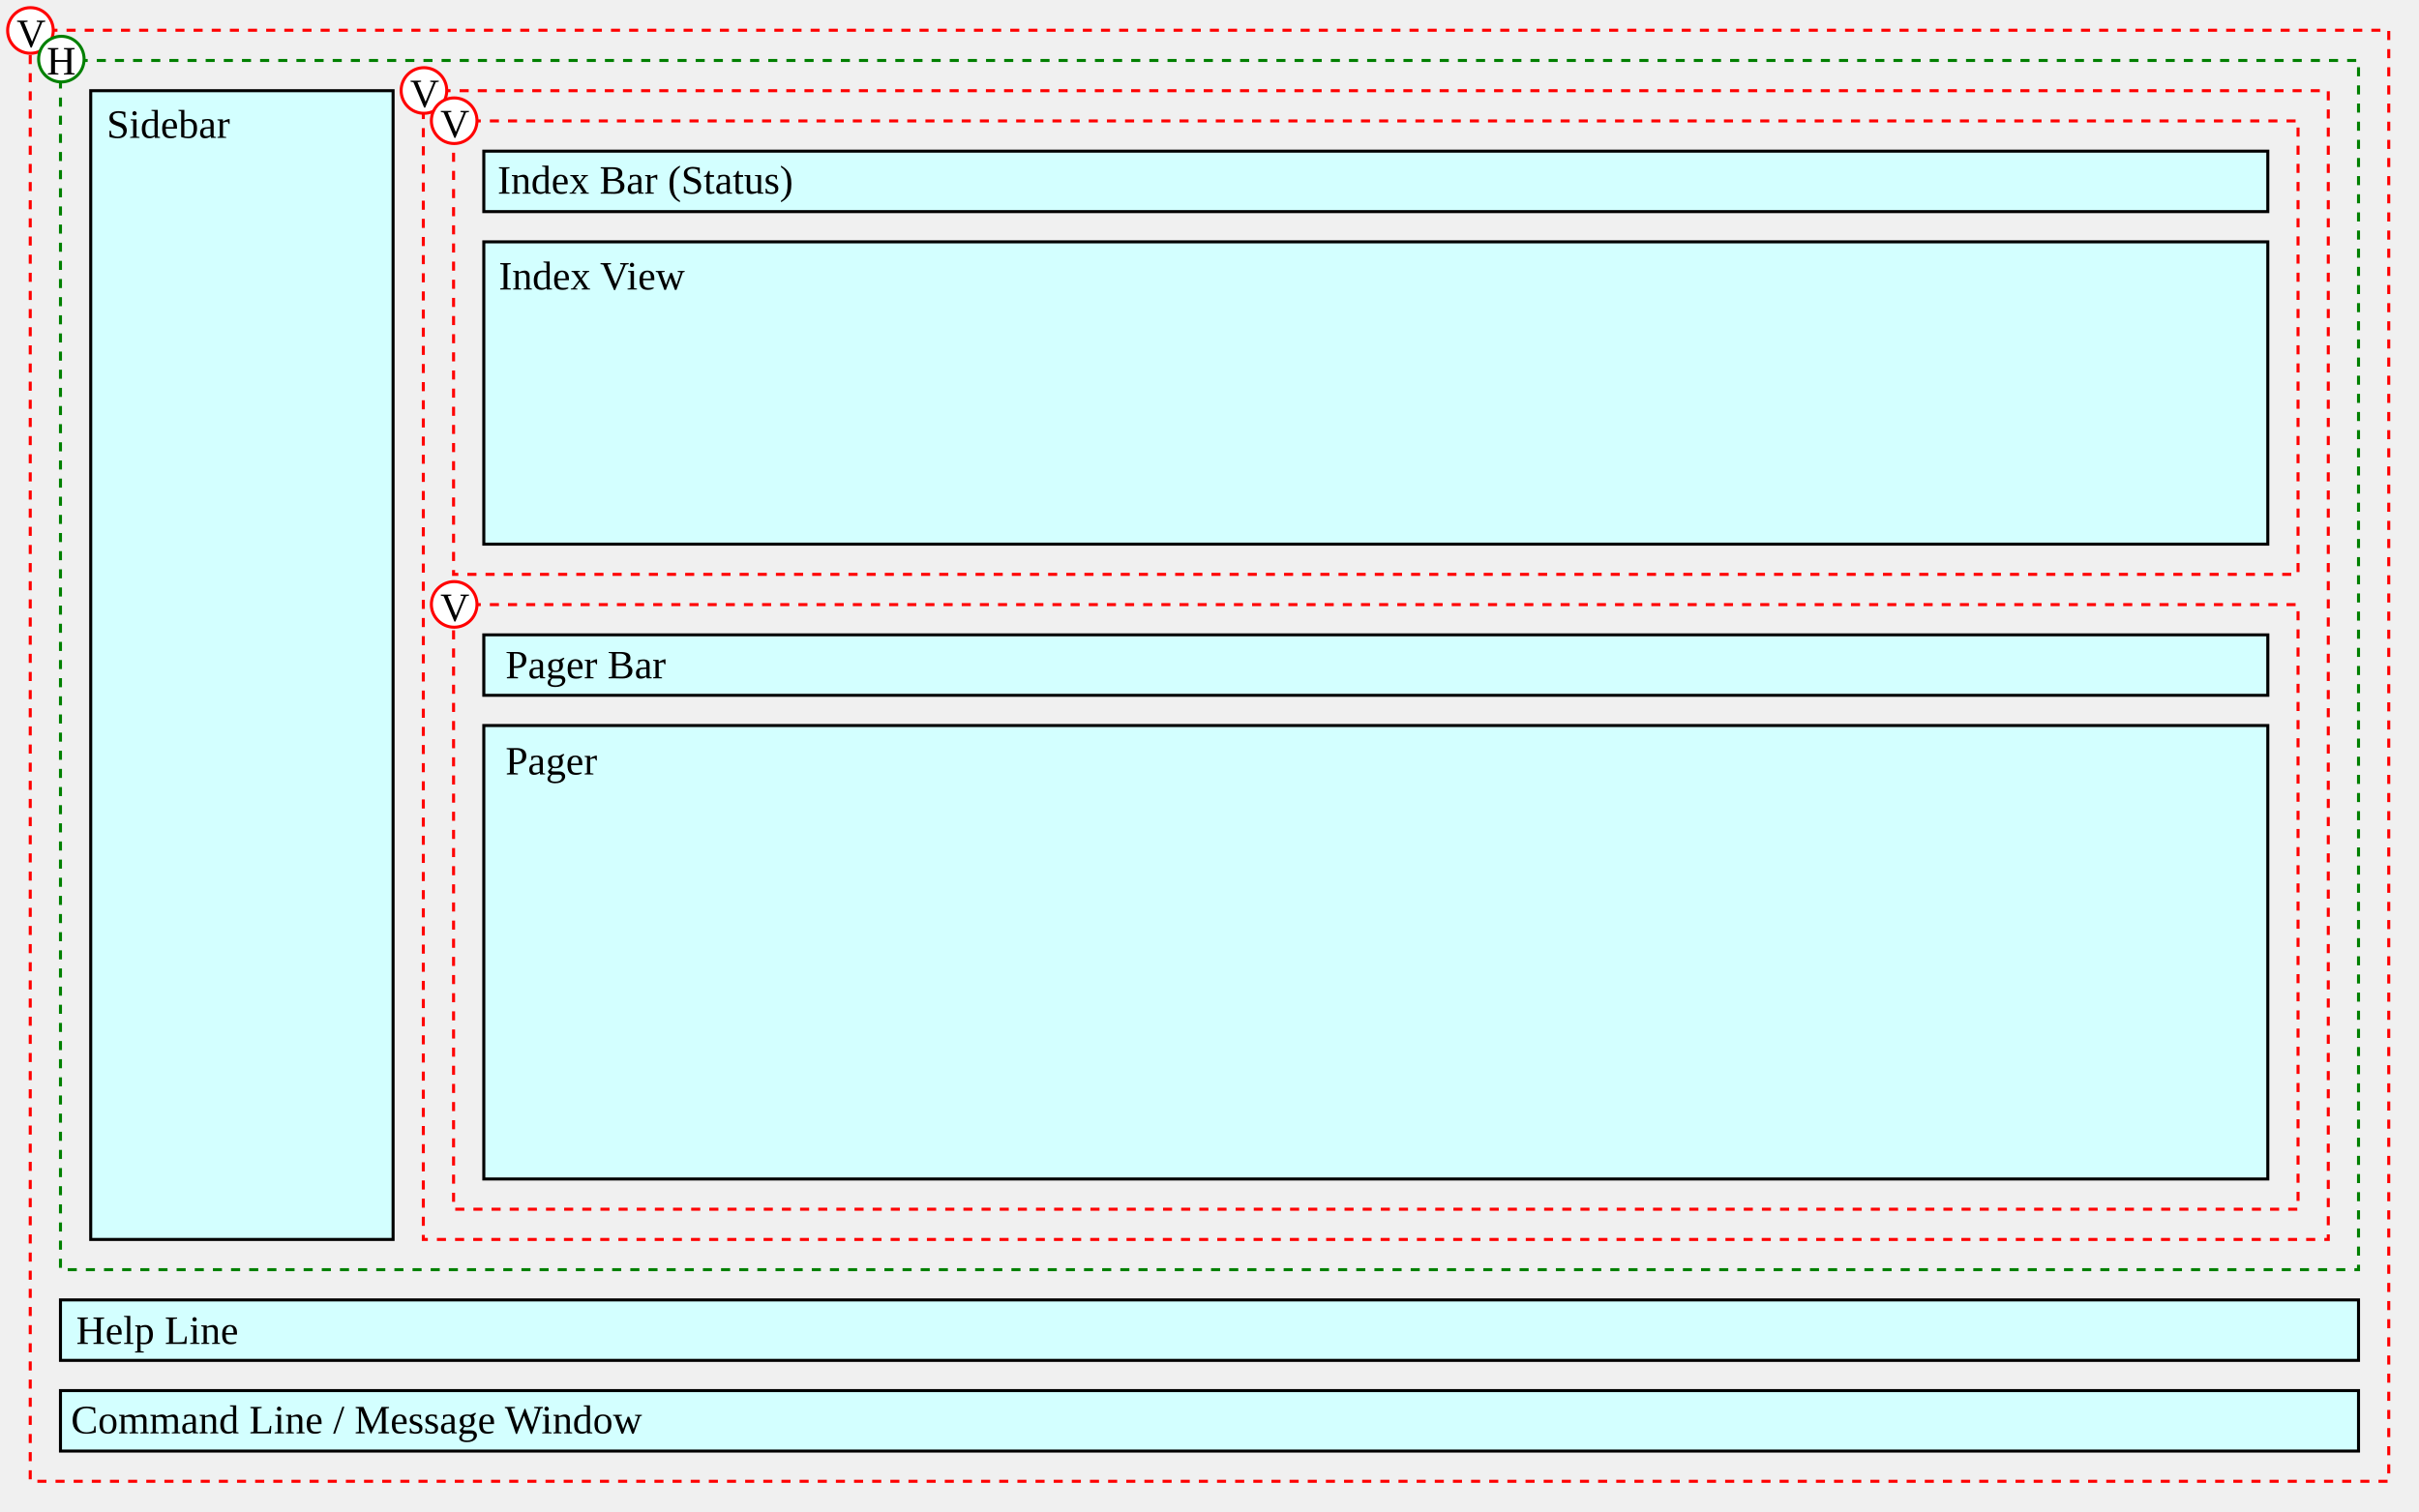
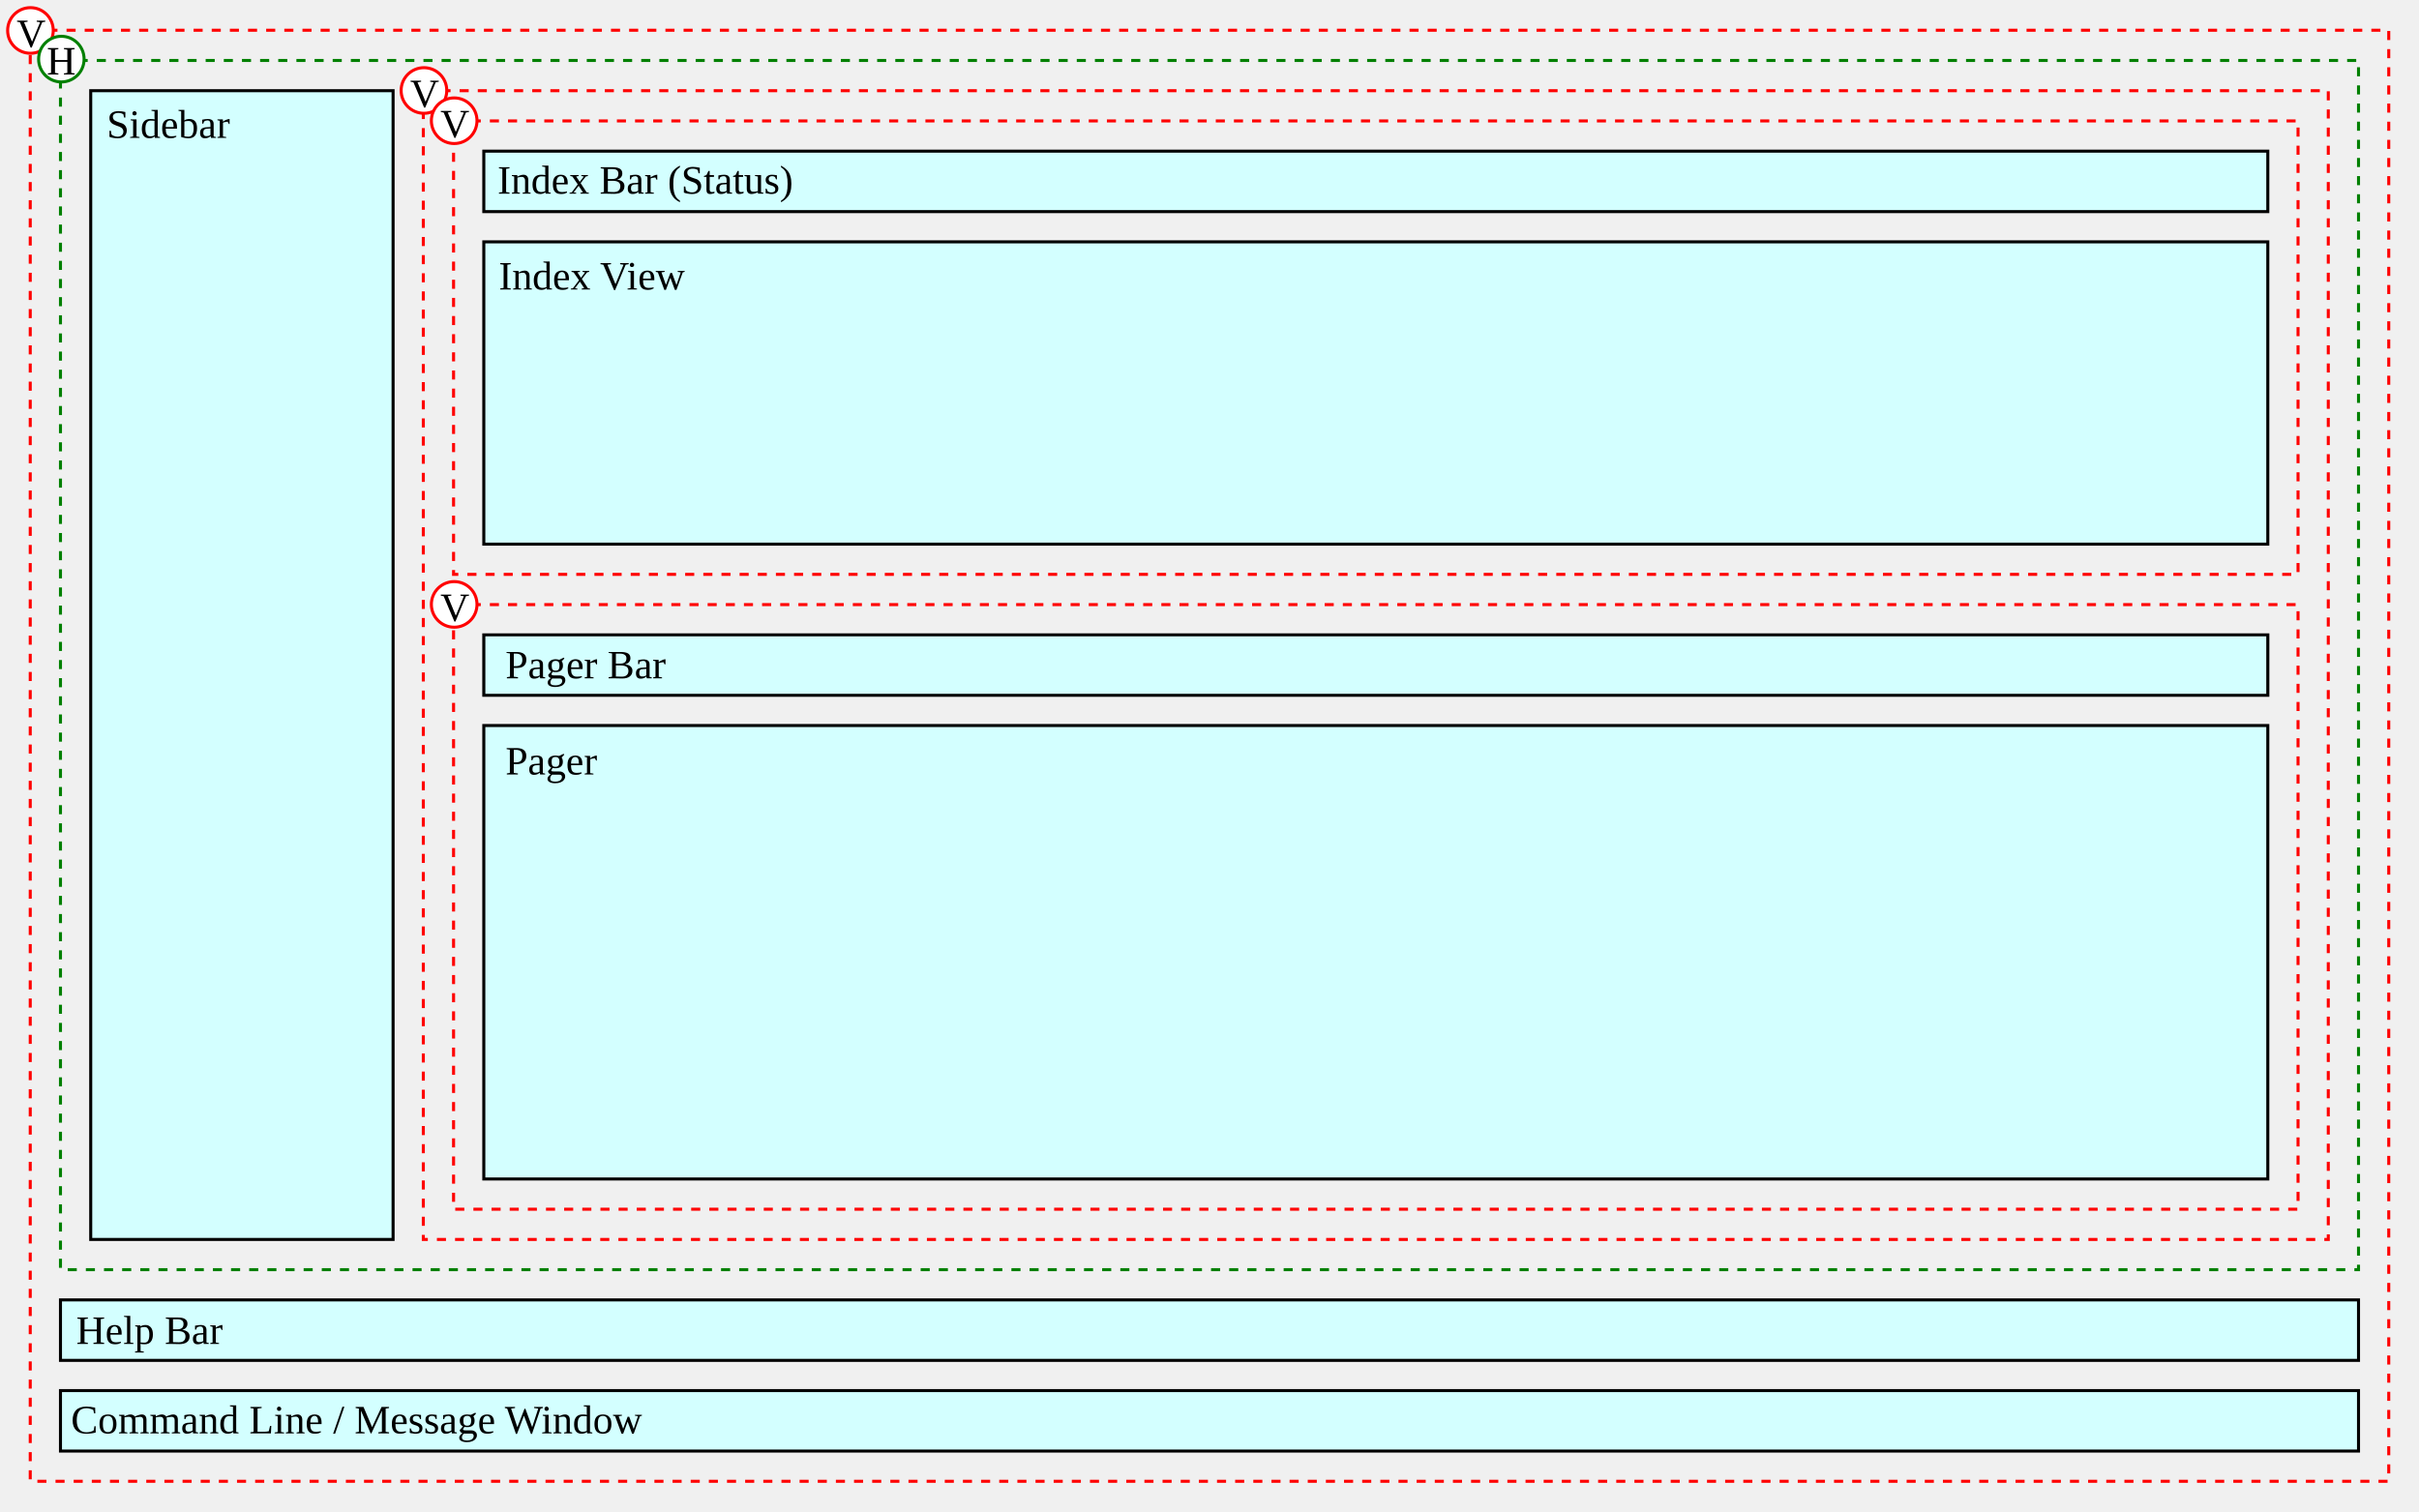
<svg xmlns="http://www.w3.org/2000/svg" width="800" height="500" viewBox="0 0 211.667 132.292" version="1.1" id="svg8">
  <defs id="defs2" />
  <g id="layer1" transform="translate(12.81663,-77.77703)">
    <rect style="fill:none;fill-opacity:1;stroke:#ff0000;stroke-width:0.265;stroke-miterlimit:4;stroke-dasharray:0.794,0.794;stroke-opacity:1;stroke-dashoffset:0" id="rect961" width="206.375" height="127" x="-10.171" y="80.423" />
    <rect style="fill:none;fill-opacity:1;stroke:#008000;stroke-width:0.265;stroke-miterlimit:4;stroke-dasharray:0.794, 0.794;stroke-dashoffset:0;stroke-opacity:1" id="rect961-3" width="201.083" height="105.833" x="-7.525" y="83.069" />
    <rect style="fill:#d3ffff;fill-opacity:1;stroke:#000000;stroke-width:0.265;stroke-miterlimit:4;stroke-dasharray:none;stroke-opacity:1" id="rect4541-7" width="201.083" height="5.292" x="-7.525" y="199.485" />
    <rect style="fill:none;fill-opacity:1;stroke:#ff0000;stroke-width:0.265;stroke-miterlimit:4;stroke-dasharray:0.794, 0.794;stroke-dashoffset:0;stroke-opacity:1" id="rect961-3-3" width="166.688" height="100.542" x="24.225" y="85.715" />
    <g id="g3777" transform="translate(29.10417,84.66666)">
      <g id="g3810" transform="translate(-29.10417,23.81251)">
        <rect style="fill:#d3ffff;fill-opacity:1;stroke:#000000;stroke-width:0.265;stroke-miterlimit:4;stroke-dasharray:none;stroke-opacity:1" id="rect4541" width="201.083" height="5.292" x="-7.525" y="83.069" />
        <text xml:space="preserve" style="font-size:3.528px;line-height:1.25;fill:#000000;fill-opacity:1;stroke:none;stroke-width:0.265;stroke-miterlimit:4;stroke-dasharray:none;stroke-opacity:1" x="-6.158" y="86.922" id="text1732">
-           <tspan id="tspan1730" x="-6.158" y="86.922" style="stroke-width:0.265">Help Line</tspan>
+           <tspan id="tspan1730" x="-6.158" y="86.922" style="stroke-width:0.265">Help Bar</tspan>
        </text>
      </g>
    </g>
    <rect style="fill:#d3ffff;fill-opacity:1;stroke:#000000;stroke-width:0.265;stroke-miterlimit:4;stroke-dasharray:none;stroke-opacity:1" id="rect4541-7-5" width="26.458" height="100.542" x="-4.879" y="85.715" />
    <g id="g3786" transform="translate(-1.4755861e-7,-7.937501)">
      <text id="text1736" y="97.785" x="-3.472" style="font-size:3.528px;line-height:1.25;fill:#000000;fill-opacity:1;stroke:none;stroke-width:0.265;stroke-miterlimit:4;stroke-dasharray:none;stroke-opacity:1" xml:space="preserve">
        <tspan style="stroke-width:0.265" y="97.785" x="-3.472" id="tspan1734">Sidebar</tspan>
      </text>
    </g>
    <rect style="fill:#d3ffff;fill-opacity:1;stroke:#000000;stroke-width:0.265;stroke-miterlimit:4;stroke-dasharray:none;stroke-opacity:1" id="rect4541-5" width="156.104" height="26.458" x="29.517" y="98.944" />
    <text xml:space="preserve" style="font-size:3.528px;line-height:1.25;fill:#000000;fill-opacity:1;stroke:none;stroke-width:0.265;stroke-miterlimit:4;stroke-dasharray:none;stroke-opacity:1" x="30.828" y="103.116" id="text1740">
      <tspan id="tspan1738" x="30.828" y="103.116" style="stroke-width:0.265">Index View</tspan>
    </text>
    <rect style="fill:#d3ffff;fill-opacity:1;stroke:#000000;stroke-width:0.265;stroke-miterlimit:4;stroke-dasharray:none;stroke-opacity:1" id="rect4541-5-6" width="156.104" height="39.688" x="29.517" y="141.277" />
    <text xml:space="preserve" style="font-size:3.528px;line-height:1.25;fill:#000000;fill-opacity:1;stroke:none;stroke-width:0.265;stroke-miterlimit:4;stroke-dasharray:none;stroke-opacity:1" x="31.405" y="145.563" id="text1744">
      <tspan id="tspan1742" x="31.405" y="145.563" style="stroke-width:0.265">Pager</tspan>
    </text>
    <g id="g699" transform="matrix(1.035088,0,0,1,-1.035672,0)" style="stroke-width:0.983">
      <rect y="133.34" x="29.517" height="5.292" width="150.813" id="rect4541-6" style="fill:#d3ffff;fill-opacity:1;stroke:#000000;stroke-width:0.26;stroke-miterlimit:4;stroke-dasharray:none;stroke-opacity:1" />
      <text transform="scale(0.9839989,1.016261)" id="text1748" y="134.95" x="31.854" style="font-size:3.471px;line-height:1.25;fill:#000000;fill-opacity:1;stroke:none;stroke-width:0.26;stroke-miterlimit:4;stroke-dasharray:none;stroke-opacity:1" xml:space="preserve">
        <tspan style="stroke-width:0.26" y="134.95" x="31.854" id="tspan1746">Pager Bar</tspan>
      </text>
    </g>
    <text xml:space="preserve" style="font-size:3.528px;line-height:1.25;fill:#000000;fill-opacity:1;stroke:none;stroke-width:0.265;stroke-miterlimit:4;stroke-dasharray:none;stroke-opacity:1" x="-6.602" y="203.23" id="text1752">
      <tspan id="tspan1750" x="-6.602" y="203.23" style="stroke-width:0.265">Command Line / Message Window</tspan>
    </text>
    <g id="g1885" transform="translate(-17.98769,8.470601)">
      <ellipse ry="1.996" rx="1.996" cy="71.973" cx="7.835" id="path1754-0-8" style="fill:#ffffff;fill-opacity:1;stroke:#ff0000;stroke-width:0.265;stroke-miterlimit:4;stroke-dasharray:none;stroke-dashoffset:0;stroke-opacity:1" />
      <text id="text1692-2-1-9-7" y="73.426" x="6.617" style="font-size:3.528px;line-height:1.25;fill:#000000;fill-opacity:1;stroke:none;stroke-width:0.265;stroke-miterlimit:4;stroke-dasharray:none;stroke-opacity:1" xml:space="preserve">
        <tspan style="fill:#000000;fill-opacity:1;stroke:none;stroke-width:0.265;stroke-miterlimit:4;stroke-dasharray:none;stroke-opacity:1" y="73.426" x="6.617" id="tspan1690-9-2-3-9">V</tspan>
      </text>
    </g>
    <g id="g1917" transform="translate(-20.57792,10.99215)">
      <ellipse ry="1.997" rx="1.99" cy="71.959" cx="13.13" id="path1754-02" style="fill:#ffffff;fill-opacity:1;stroke:#008000;stroke-width:0.265;stroke-miterlimit:4;stroke-dasharray:none;stroke-dashoffset:0;stroke-opacity:1" />
      <text id="text1692-2-1-3" y="73.305" x="11.841" style="font-size:3.528px;line-height:1.25;fill:#000000;fill-opacity:1;stroke:none;stroke-width:0.265;stroke-miterlimit:4;stroke-dasharray:none;stroke-opacity:1" xml:space="preserve">
        <tspan style="fill:#000000;fill-opacity:1;stroke:none;stroke-width:0.265;stroke-miterlimit:4;stroke-dasharray:none;stroke-opacity:1" y="73.305" x="11.841" id="tspan1690-9-2-7">H</tspan>
      </text>
    </g>
    <g id="g1885-5" transform="translate(16.44467,13.7242)">
      <ellipse ry="1.996" rx="1.996" cy="71.973" cx="7.835" id="path1754-0-8-9" style="fill:#ffffff;fill-opacity:1;stroke:#ff0000;stroke-width:0.265;stroke-miterlimit:4;stroke-dasharray:none;stroke-dashoffset:0;stroke-opacity:1" />
      <text id="text1692-2-1-9-7-2" y="73.426" x="6.617" style="font-size:3.528px;line-height:1.25;fill:#000000;fill-opacity:1;stroke:none;stroke-width:0.265;stroke-miterlimit:4;stroke-dasharray:none;stroke-opacity:1" xml:space="preserve">
        <tspan style="fill:#000000;fill-opacity:1;stroke:none;stroke-width:0.265;stroke-miterlimit:4;stroke-dasharray:none;stroke-opacity:1" y="73.426" x="6.617" id="tspan1690-9-2-3-9-2">V</tspan>
      </text>
    </g>
    <rect style="fill:#d3ffff;fill-opacity:1;stroke:#000000;stroke-width:0.265;stroke-miterlimit:4;stroke-dasharray:none;stroke-opacity:1" id="rect4541-6-3" width="156.104" height="5.292" x="29.517" y="91.006" />
    <text xml:space="preserve" style="font-size:3.528px;line-height:1.25;fill:#000000;fill-opacity:1;stroke:none;stroke-width:0.265;stroke-miterlimit:4;stroke-dasharray:none;stroke-opacity:1" x="30.719" y="94.727" id="text1744-6">
      <tspan id="tspan1742-7" x="30.719" y="94.727" style="stroke-width:0.265">Index Bar (Status)</tspan>
    </text>
    <rect style="fill:none;fill-opacity:1;stroke:#ff0000;stroke-width:0.265;stroke-miterlimit:4;stroke-dasharray:0.794, 0.794;stroke-dashoffset:0;stroke-opacity:1" id="rect961-3-3-3" width="161.396" height="39.687" x="26.871" y="88.36" />
    <rect style="fill:none;fill-opacity:1;stroke:#ff0000;stroke-width:0.265;stroke-miterlimit:4;stroke-dasharray:0.794, 0.794;stroke-dashoffset:0;stroke-opacity:1" id="rect961-3-3-3-5" width="161.396" height="52.917" x="26.871" y="130.694" />
    <g id="g1885-5-6" transform="translate(19.0905,16.37003)">
      <ellipse ry="1.996" rx="1.996" cy="71.973" cx="7.835" id="path1754-0-8-9-2" style="fill:#ffffff;fill-opacity:1;stroke:#ff0000;stroke-width:0.265;stroke-miterlimit:4;stroke-dasharray:none;stroke-dashoffset:0;stroke-opacity:1" />
      <text id="text1692-2-1-9-7-2-9" y="73.426" x="6.617" style="font-size:3.528px;line-height:1.25;fill:#000000;fill-opacity:1;stroke:none;stroke-width:0.265;stroke-miterlimit:4;stroke-dasharray:none;stroke-opacity:1" xml:space="preserve">
        <tspan style="fill:#000000;fill-opacity:1;stroke:none;stroke-width:0.265;stroke-miterlimit:4;stroke-dasharray:none;stroke-opacity:1" y="73.426" x="6.617" id="tspan1690-9-2-3-9-2-1">V</tspan>
      </text>
    </g>
    <g id="g1885-5-2" transform="translate(19.0905,58.70336)">
      <ellipse ry="1.996" rx="1.996" cy="71.973" cx="7.835" id="path1754-0-8-9-7" style="fill:#ffffff;fill-opacity:1;stroke:#ff0000;stroke-width:0.265;stroke-miterlimit:4;stroke-dasharray:none;stroke-dashoffset:0;stroke-opacity:1" />
      <text id="text1692-2-1-9-7-2-0" y="73.426" x="6.617" style="font-size:3.528px;line-height:1.25;fill:#000000;fill-opacity:1;stroke:none;stroke-width:0.265;stroke-miterlimit:4;stroke-dasharray:none;stroke-opacity:1" xml:space="preserve">
        <tspan style="fill:#000000;fill-opacity:1;stroke:none;stroke-width:0.265;stroke-miterlimit:4;stroke-dasharray:none;stroke-opacity:1" y="73.426" x="6.617" id="tspan1690-9-2-3-9-2-9">V</tspan>
      </text>
    </g>
  </g>
</svg>
